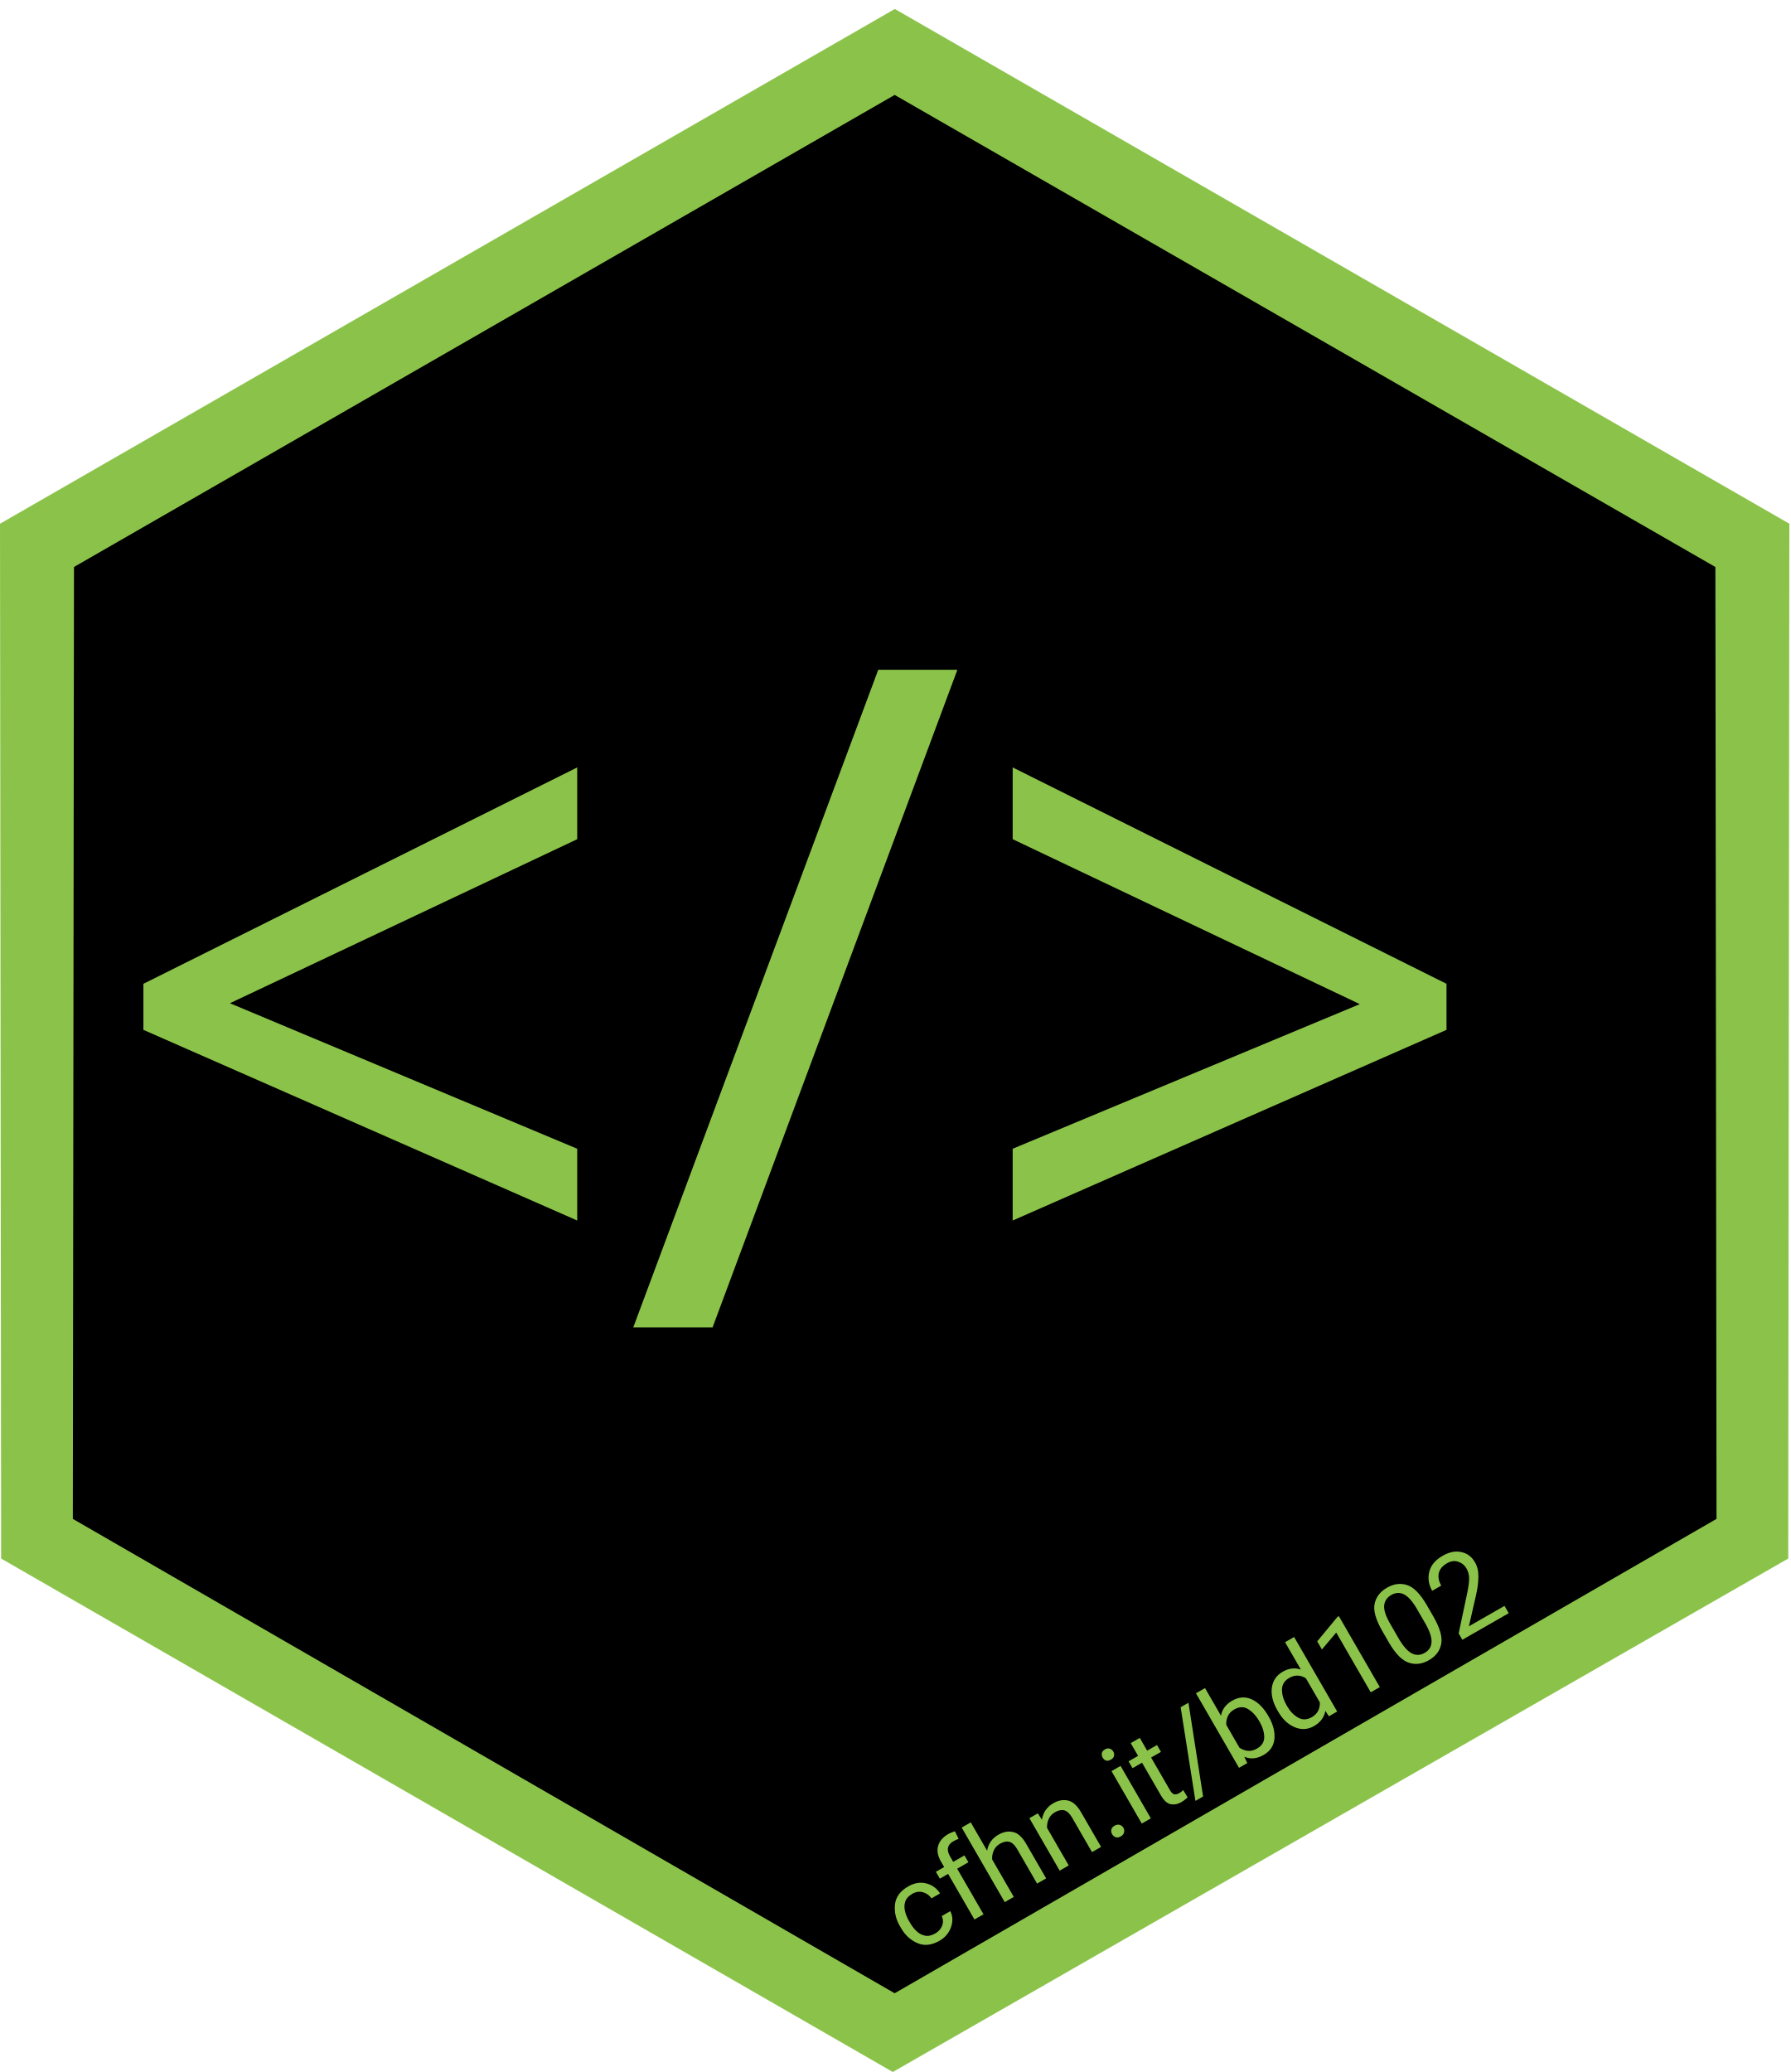
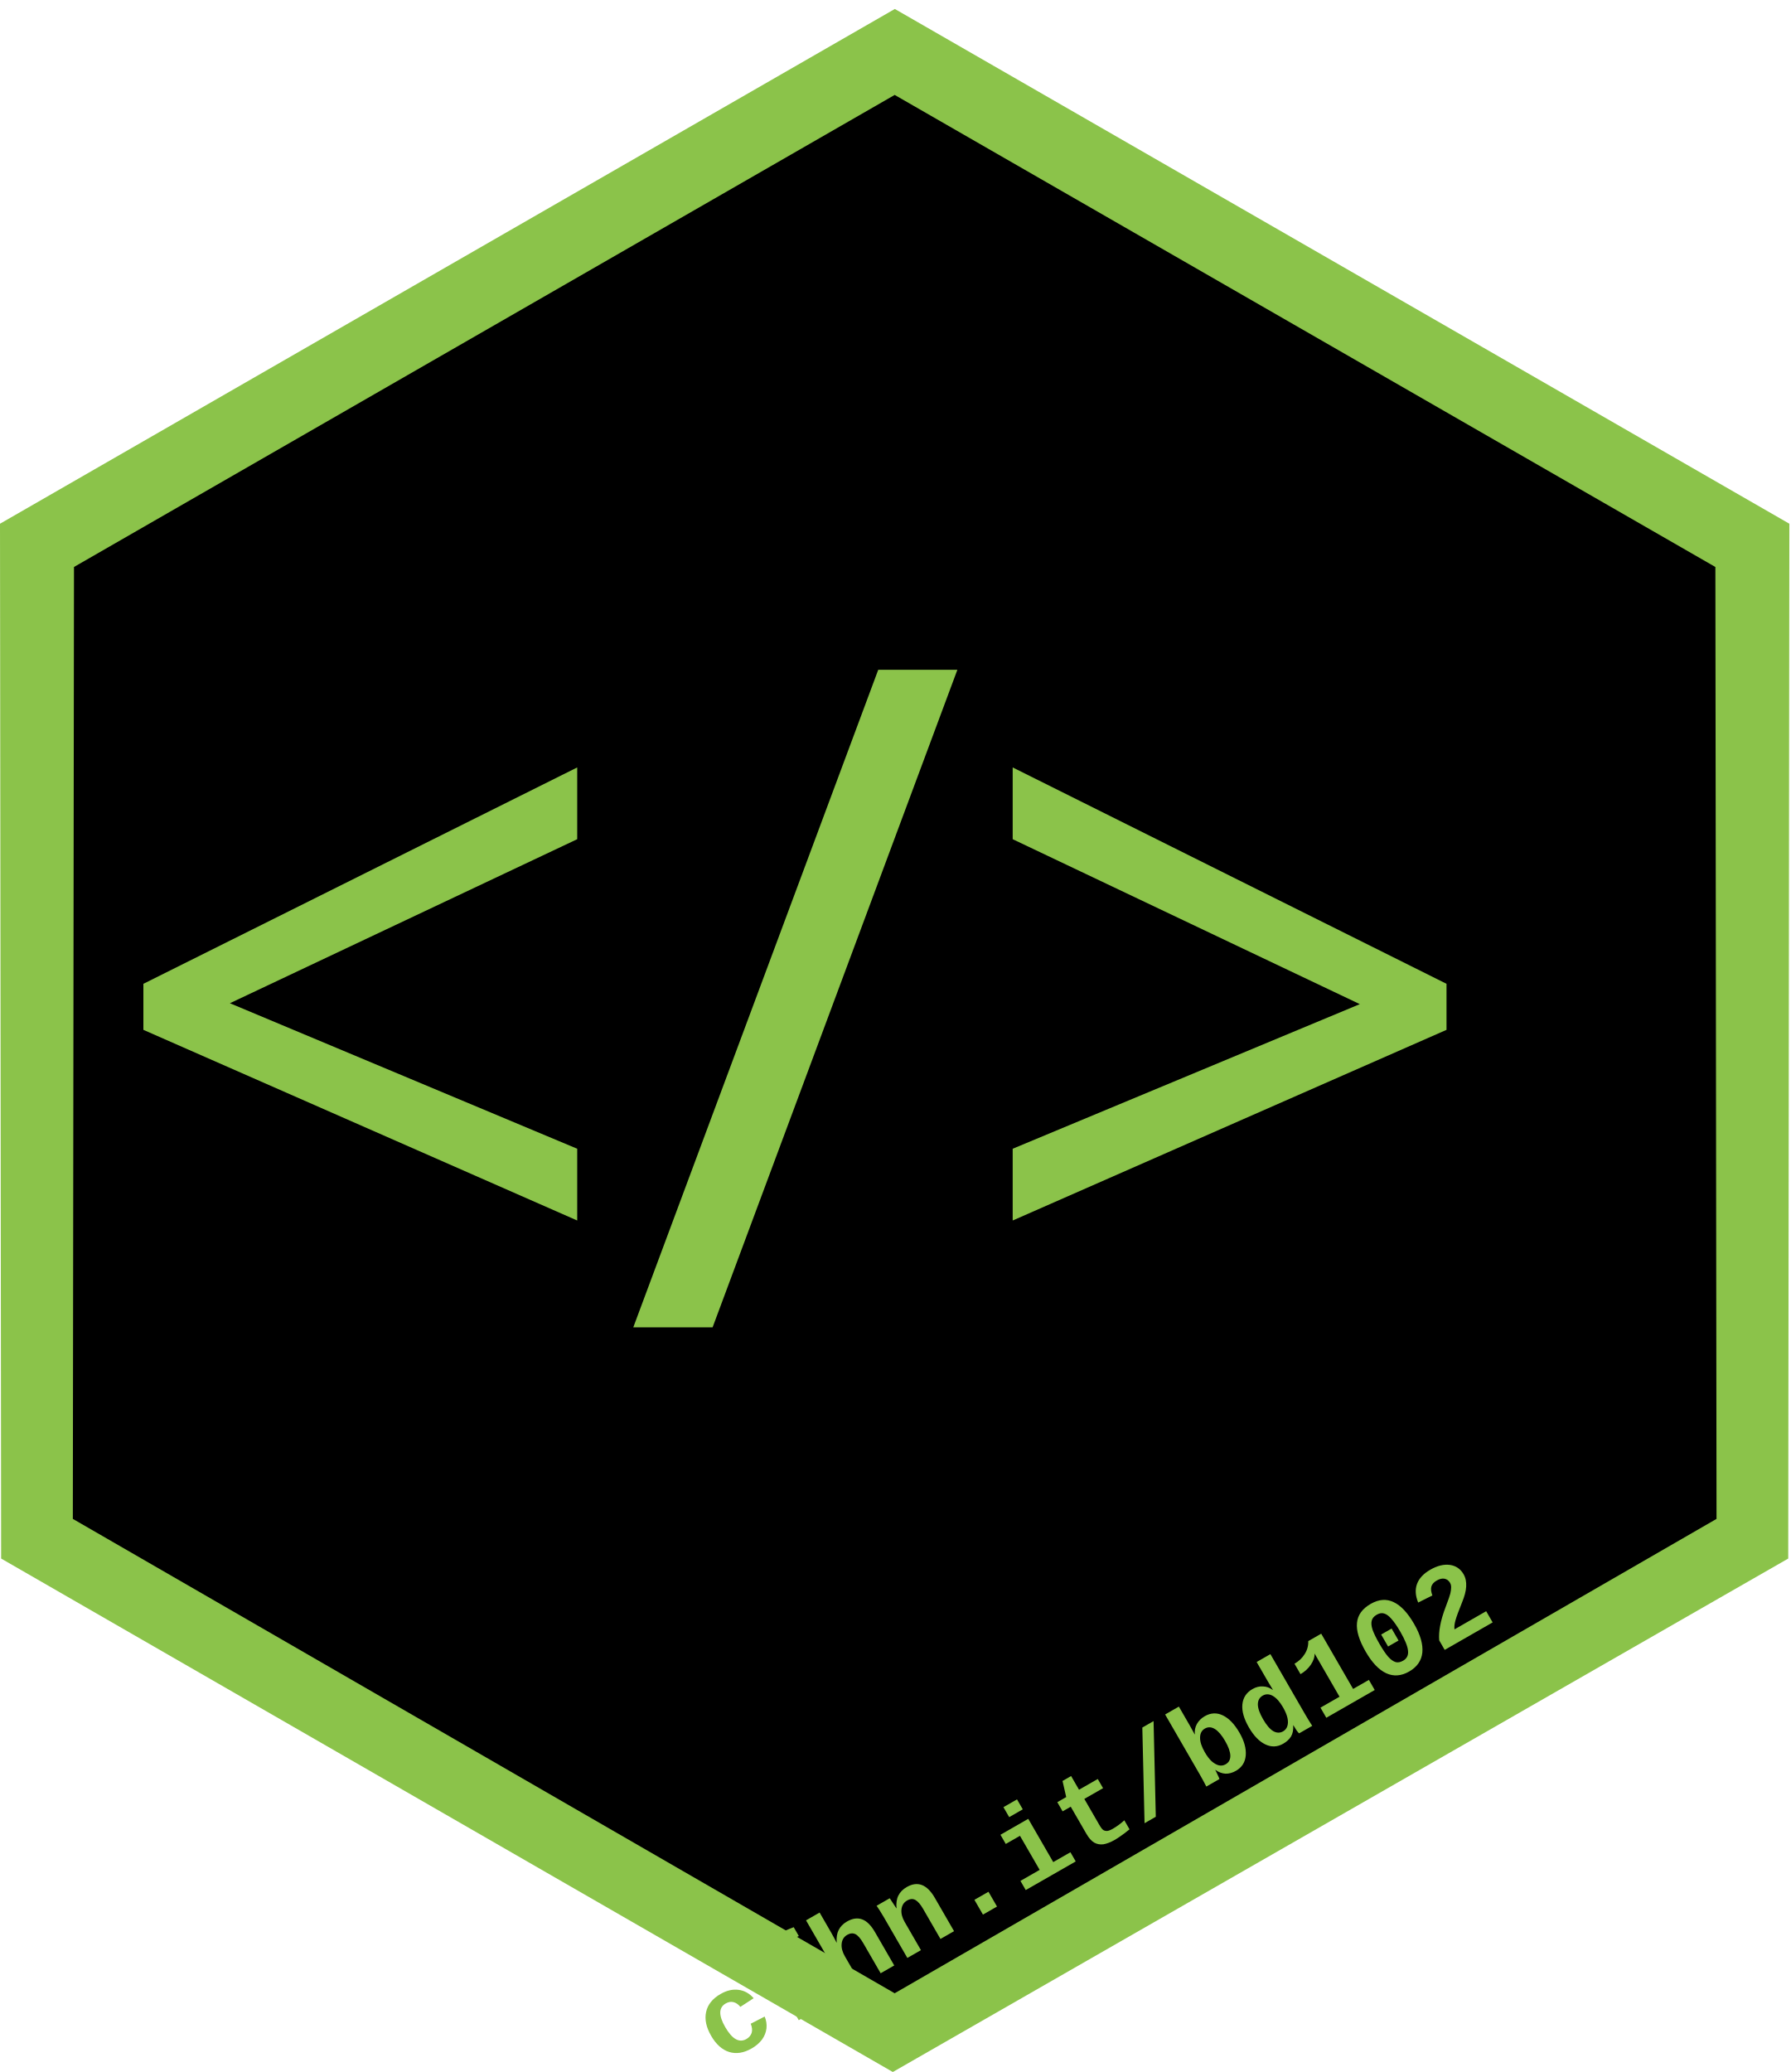
<svg xmlns="http://www.w3.org/2000/svg" width="4.39cm" height="5.08cm" viewBox="0 0 155.551 180" id="svg4532" version="1.1">
  <defs id="defs4534" />
  <g id="layer1" transform="translate(0,-872.3623)">
    <path d="m 77.308,876.88 c 0,0 -74.676,42.947 -74.876,42.947 0.201,0 1.004,83.888 0.803,83.888 0.201,0 74.876,44.954 74.676,44.954 0.201,0 74.073,-41.743 73.873,-41.743 0.201,0 1.405,-86.698 1.204,-86.698 0.201,0 -75.679,-43.349 -75.679,-43.349 z" id="svg_2-25" style="fill:#000000;stroke:#000000;stroke-width:0.602;stroke-miterlimit:4;stroke-dasharray:none" />
    <g id="svgg-2" style="fill:#8bc34a;fill-opacity:1;stroke-width:1.501;stroke-miterlimit:4;stroke-dasharray:none" transform="matrix(0.4014817,0,0,0.4013776,-1.366633,865.6385)">
      <path style="fill:#8bc34a;fill-opacity:1;fill-rule:evenodd;stroke-width:1.501;stroke-miterlimit:4;stroke-dasharray:none" d="M 194.898,0.584 1.273,111.996 1.52,335.969 c 192.945,111.129 0,0 192.945,111.129 193.754,-111.129 0,0 193.754,-111.129 l 0.246,-223.973 z m -0.029,18.604 177.586,102.172 0.248,206.025 c -177.84,102.672 0,0 -177.84,102.672 L 17.033,327.385 l 0.25,-206.029 z" transform="translate(2.130536,18.10956)" id="path5-11" />
    </g>
-     <text xml:space="preserve" style="font-style:normal;font-variant:normal;font-weight:normal;font-stretch:normal;line-height:0%;font-family:sans-serif;-inkscape-font-specification:'sans-serif, Normal';text-align:center;letter-spacing:0px;word-spacing:0px;writing-mode:lr-tb;text-anchor:middle;fill:#8bc34a;fill-opacity:1;stroke:none;stroke-width:1.501;stroke-linecap:butt;stroke-linejoin:miter;stroke-miterlimit:4;stroke-dasharray:none;stroke-opacity:1" x="-414.407" y="944.469" id="text4514" transform="matrix(0.8683635,-0.4978016,0.4996422,0.8651646,0,0)">
-       <tspan id="tspan4516" x="-414.407" y="944.469" style="font-style:normal;font-variant:normal;font-weight:normal;font-stretch:normal;font-size:9.975px;line-height:1.25;font-family:roboto;-inkscape-font-specification:roboto;fill:#8bc34a;fill-opacity:1;stroke-width:1.501;stroke-miterlimit:4;stroke-dasharray:none">cfhn.it/bd102</tspan>
+     <text xml:space="preserve" style="font-style:normal;font-variant:normal;font-weight:bold;font-stretch:normal;line-height:0%;font-family:'Courier New', Courier, monospace;-inkscape-font-specification:'Courier New, Courier, monospace Bold';text-align:center;letter-spacing:0px;word-spacing:0px;writing-mode:lr-tb;text-anchor:middle;fill:#8bc34a;fill-opacity:1;stroke:none;stroke-width:1.501;stroke-linecap:butt;stroke-linejoin:miter;stroke-miterlimit:4;stroke-dasharray:none;stroke-opacity:1;" x="-414.407" y="944.469" id="text4514" transform="matrix(0.8683635,-0.4978016,0.4996422,0.8651646,0,0)">
+       <tspan id="tspan4516" x="-414.407" y="944.469" style="font-style:normal;font-variant:normal;font-weight:bold;font-stretch:normal;font-size:9.975px;line-height:1.25;font-family:'Courier New', Courier, monospace;-inkscape-font-specification:'Courier New, Courier, monospace Bold';fill:#8bc34a;fill-opacity:1;stroke-width:1.501;stroke-miterlimit:4;stroke-dasharray:none;">cfhn.it/bd102</tspan>
    </text>
    <text xml:space="preserve" style="font-style:normal;font-variant:normal;font-weight:normal;font-stretch:normal;line-height:0%;font-family:sans-serif;-inkscape-font-specification:'sans-serif, Normal';text-align:center;letter-spacing:0px;word-spacing:0px;writing-mode:lr-tb;text-anchor:middle;fill:#000000;fill-opacity:1;stroke:none;stroke-width:1px;stroke-linecap:butt;stroke-linejoin:miter;stroke-opacity:1" x="51.264" y="952.682" id="text5699">
      <tspan id="tspan5701" x="54.34" y="952.682" style="font-size:17.5px;line-height:1.25"> </tspan>
    </text>
    <text xml:space="preserve" style="font-style:normal;font-variant:normal;font-weight:normal;font-stretch:normal;line-height:0%;font-family:sans-serif;-inkscape-font-specification:'sans-serif, Normal';text-align:center;letter-spacing:0px;word-spacing:0px;writing-mode:lr-tb;text-anchor:middle;fill:#8bc34a;fill-opacity:1;stroke:none;stroke-width:1px;stroke-linecap:butt;stroke-linejoin:miter;stroke-opacity:1" x="76.896" y="987.672" id="text5703">
-       <tspan id="tspan5705" x="76.896" y="987.672" style="font-size:80px;line-height:1.25;fill:#8bc34a;fill-opacity:1;-inkscape-font-specification:'Trebuchet MS';font-family:'Trebuchet MS';font-weight:normal;font-style:normal;font-stretch:normal;font-variant:normal">&lt;/&gt;</tspan>
+       <tspan id="tspan5705" x="76.896" y="987.672" style="font-style:normal;font-variant:normal;font-weight:normal;font-stretch:normal;font-size:80px;line-height:1.25;font-family:'Trebuchet MS';-inkscape-font-specification:'Trebuchet MS';fill:#8bc34a;fill-opacity:1">&lt;/&gt;</tspan>
    </text>
  </g>
</svg>
